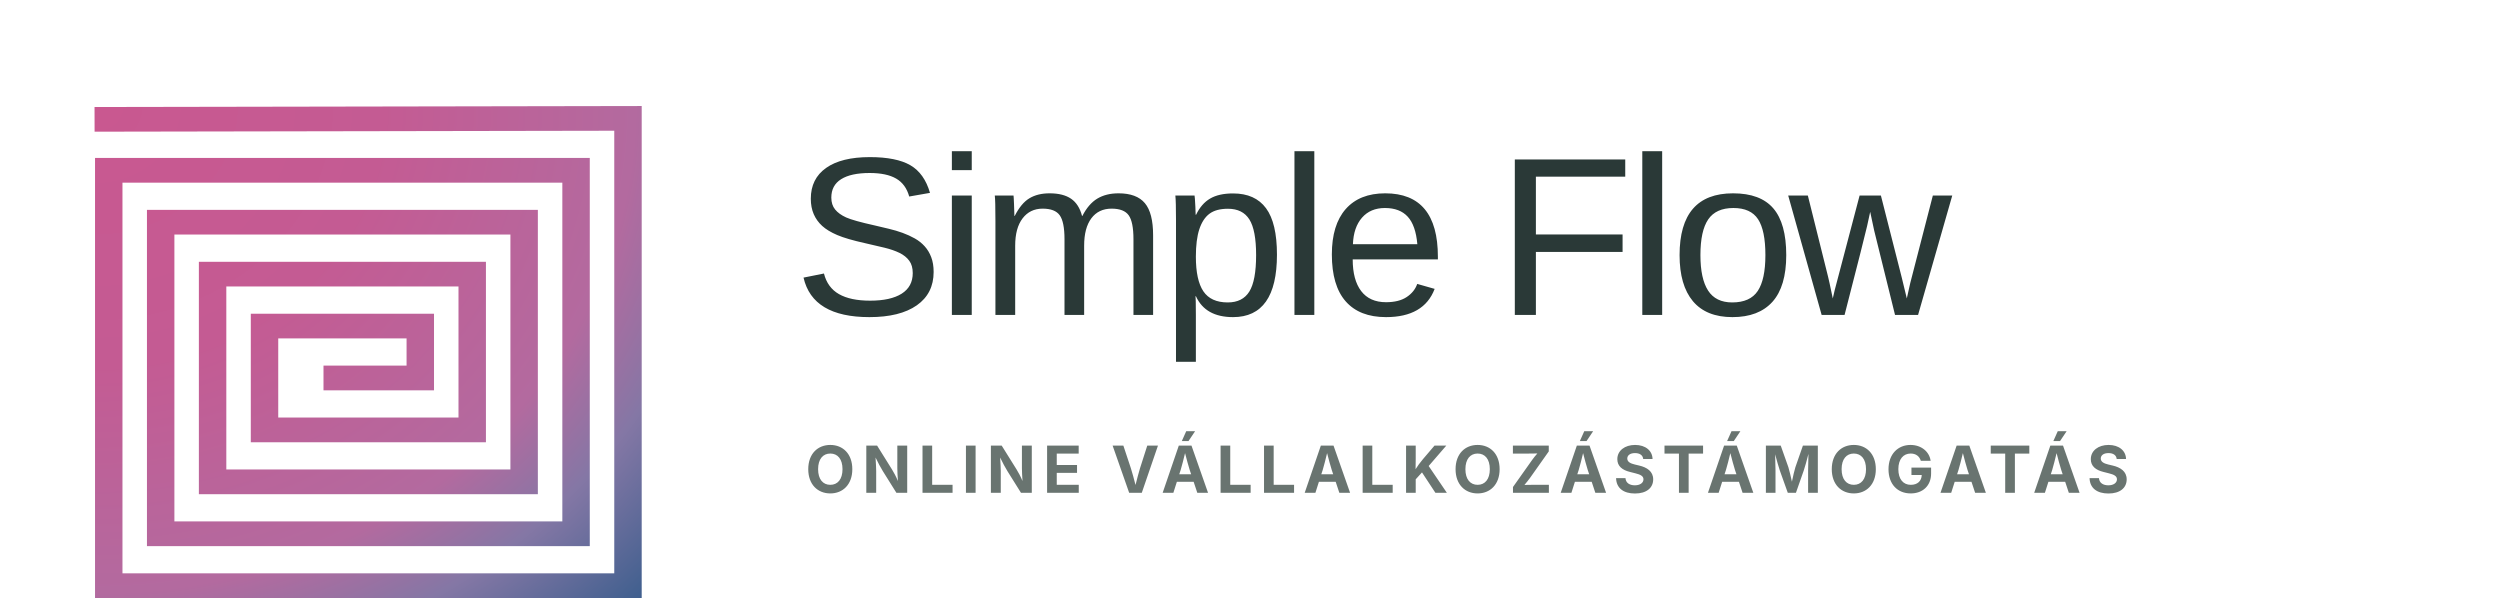
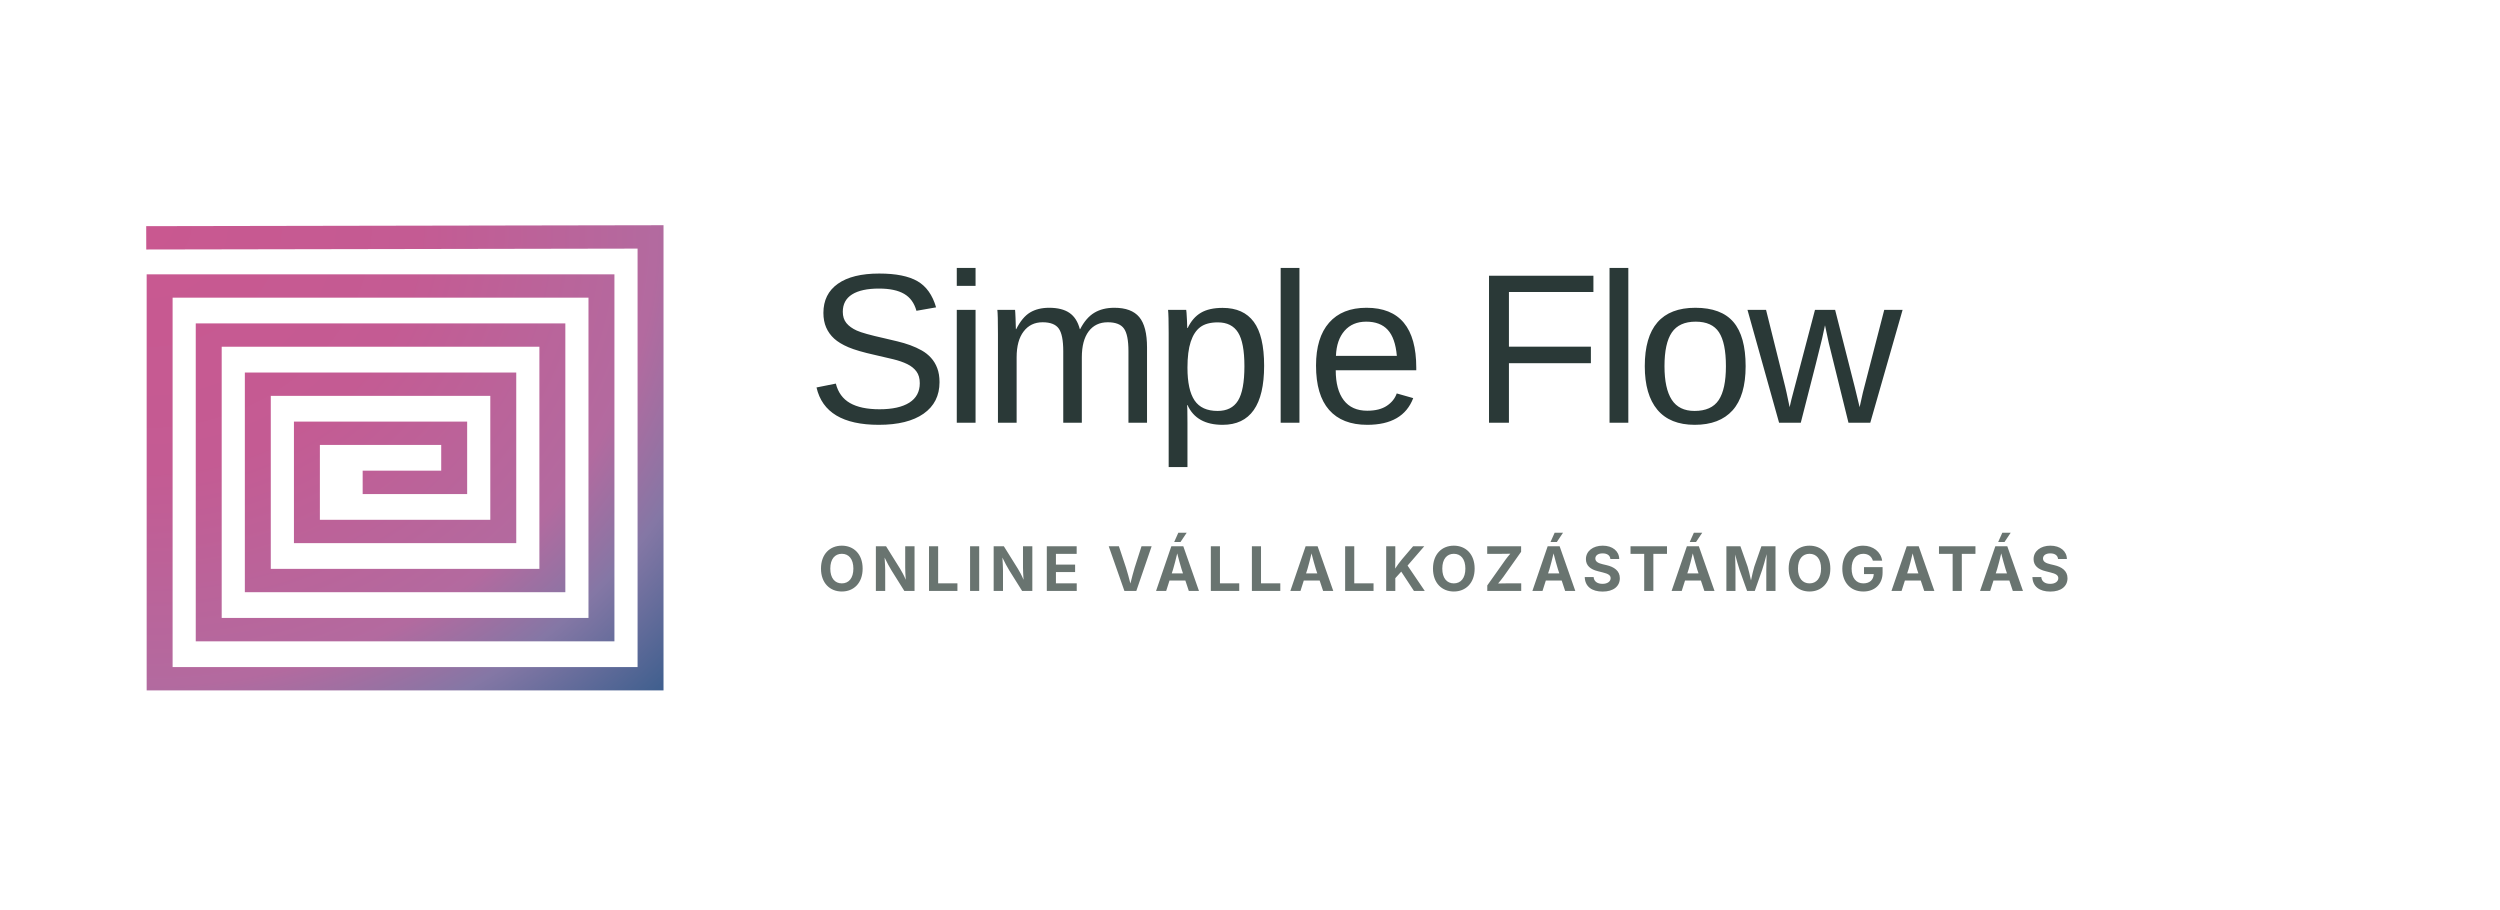
- <svg xmlns="http://www.w3.org/2000/svg" viewBox="25 55 1040 255" role="img" aria-labelledby="title desc">
+ <svg xmlns="http://www.w3.org/2000/svg" viewBox="0 0 1100 400" role="img" aria-labelledby="title desc">
  <defs>
    <radialGradient id="flow-gradient" cx="0" cy="0" r="1.414">
      <stop offset="0" stop-color="#c95890" />
      <stop offset="0.37" stop-color="#c45b93" />
      <stop offset="0.70" stop-color="#b36a9f" />
      <stop offset="0.83" stop-color="#8477a5" />
      <stop offset="1" stop-color="#3f5f8e" />
    </radialGradient>
  </defs>
  <g transform="translate(40 74) scale(1.08)">
    <path fill="url(#flow-gradient)" d="M22.546 33.132L22.525 23.619 233.285 23.234 233.285 212.757 22.715 212.757 22.715 43.243 213.285 43.243 213.285 192.757 42.715 192.757 42.715 63.243 193.285 63.243 193.285 172.757 62.715 172.757 62.715 83.243 173.285 83.243 173.285 152.757 82.715 152.757 82.715 103.243 153.285 103.243 153.285 132.757 110.715 132.757 110.715 123.243 116 123.243 142.715 123.243 142.715 112.757 93.285 112.757 93.285 143.243 162.715 143.243 162.715 92.757 73.285 92.757 73.285 163.243 182.715 163.243 182.715 72.757 53.285 72.757 53.285 183.243 202.715 183.243 202.715 52.757 33.285 52.757 33.285 203.243 222.715 203.243 222.715 32.766 22.546 33.132Z" />
  </g>
  <text x="355" y="186" fill="#2a3937" font-family="Plus Jakarta Sans,Arial,sans-serif" font-size="94" font-weight="400" letter-spacing="-3">Simple Flow</text>
  <text x="360" y="260" fill="#697470" font-family="Inter,Arial,sans-serif" font-size="27" font-weight="700" letter-spacing="2.8">ONLINE VÁLLALKOZÁSTÁMOGATÁS</text>
</svg>
